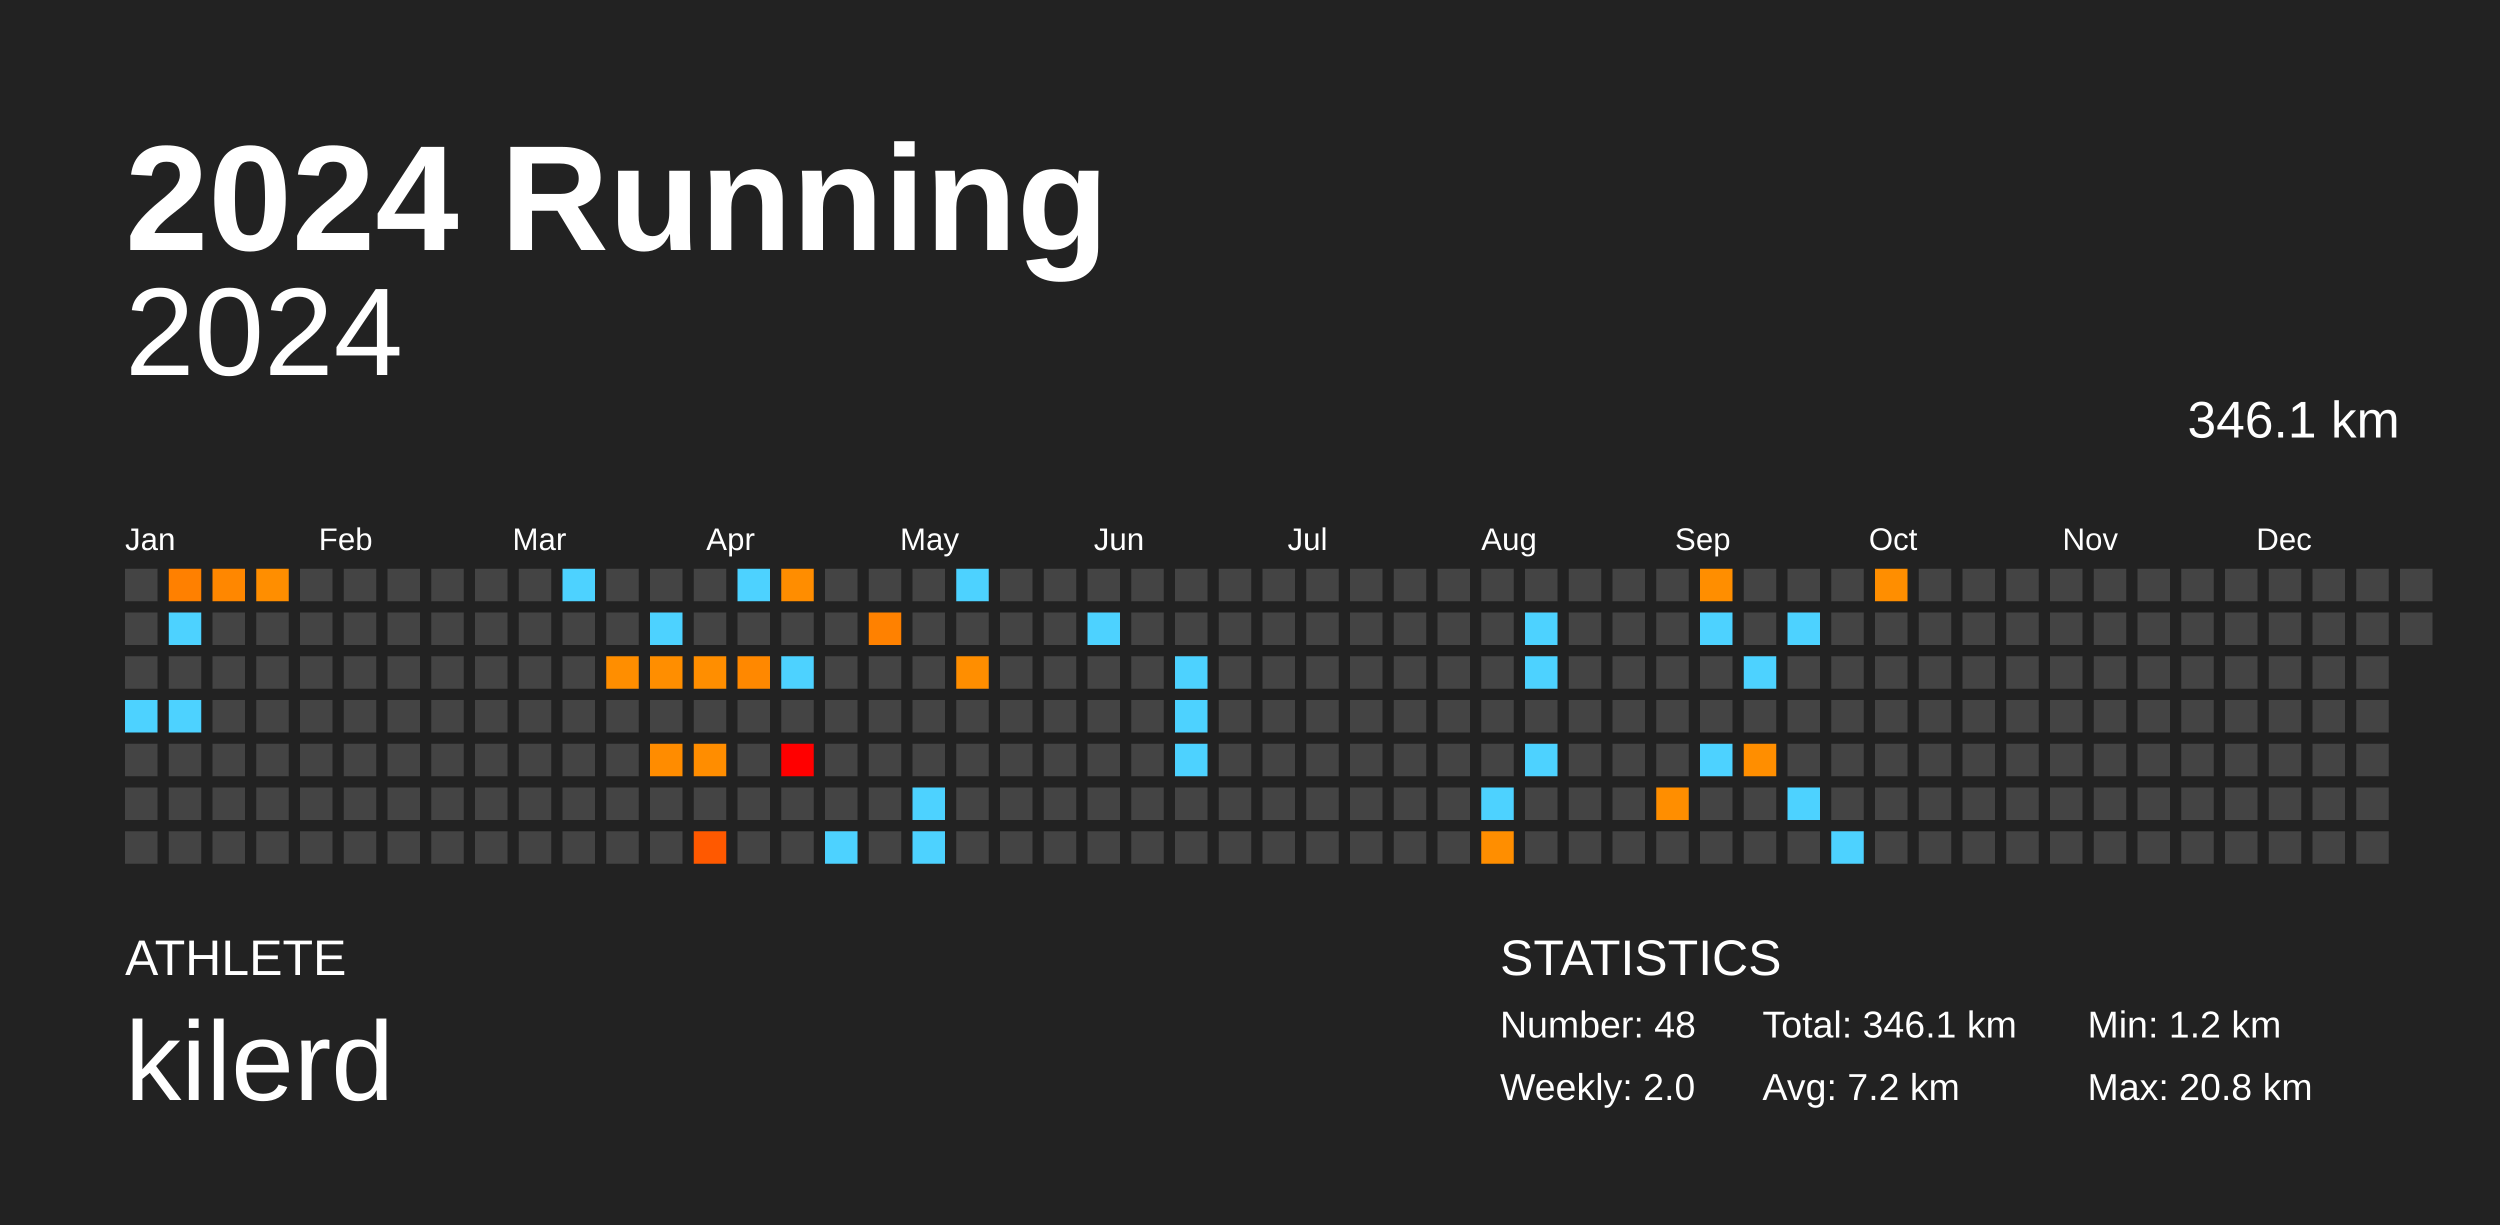
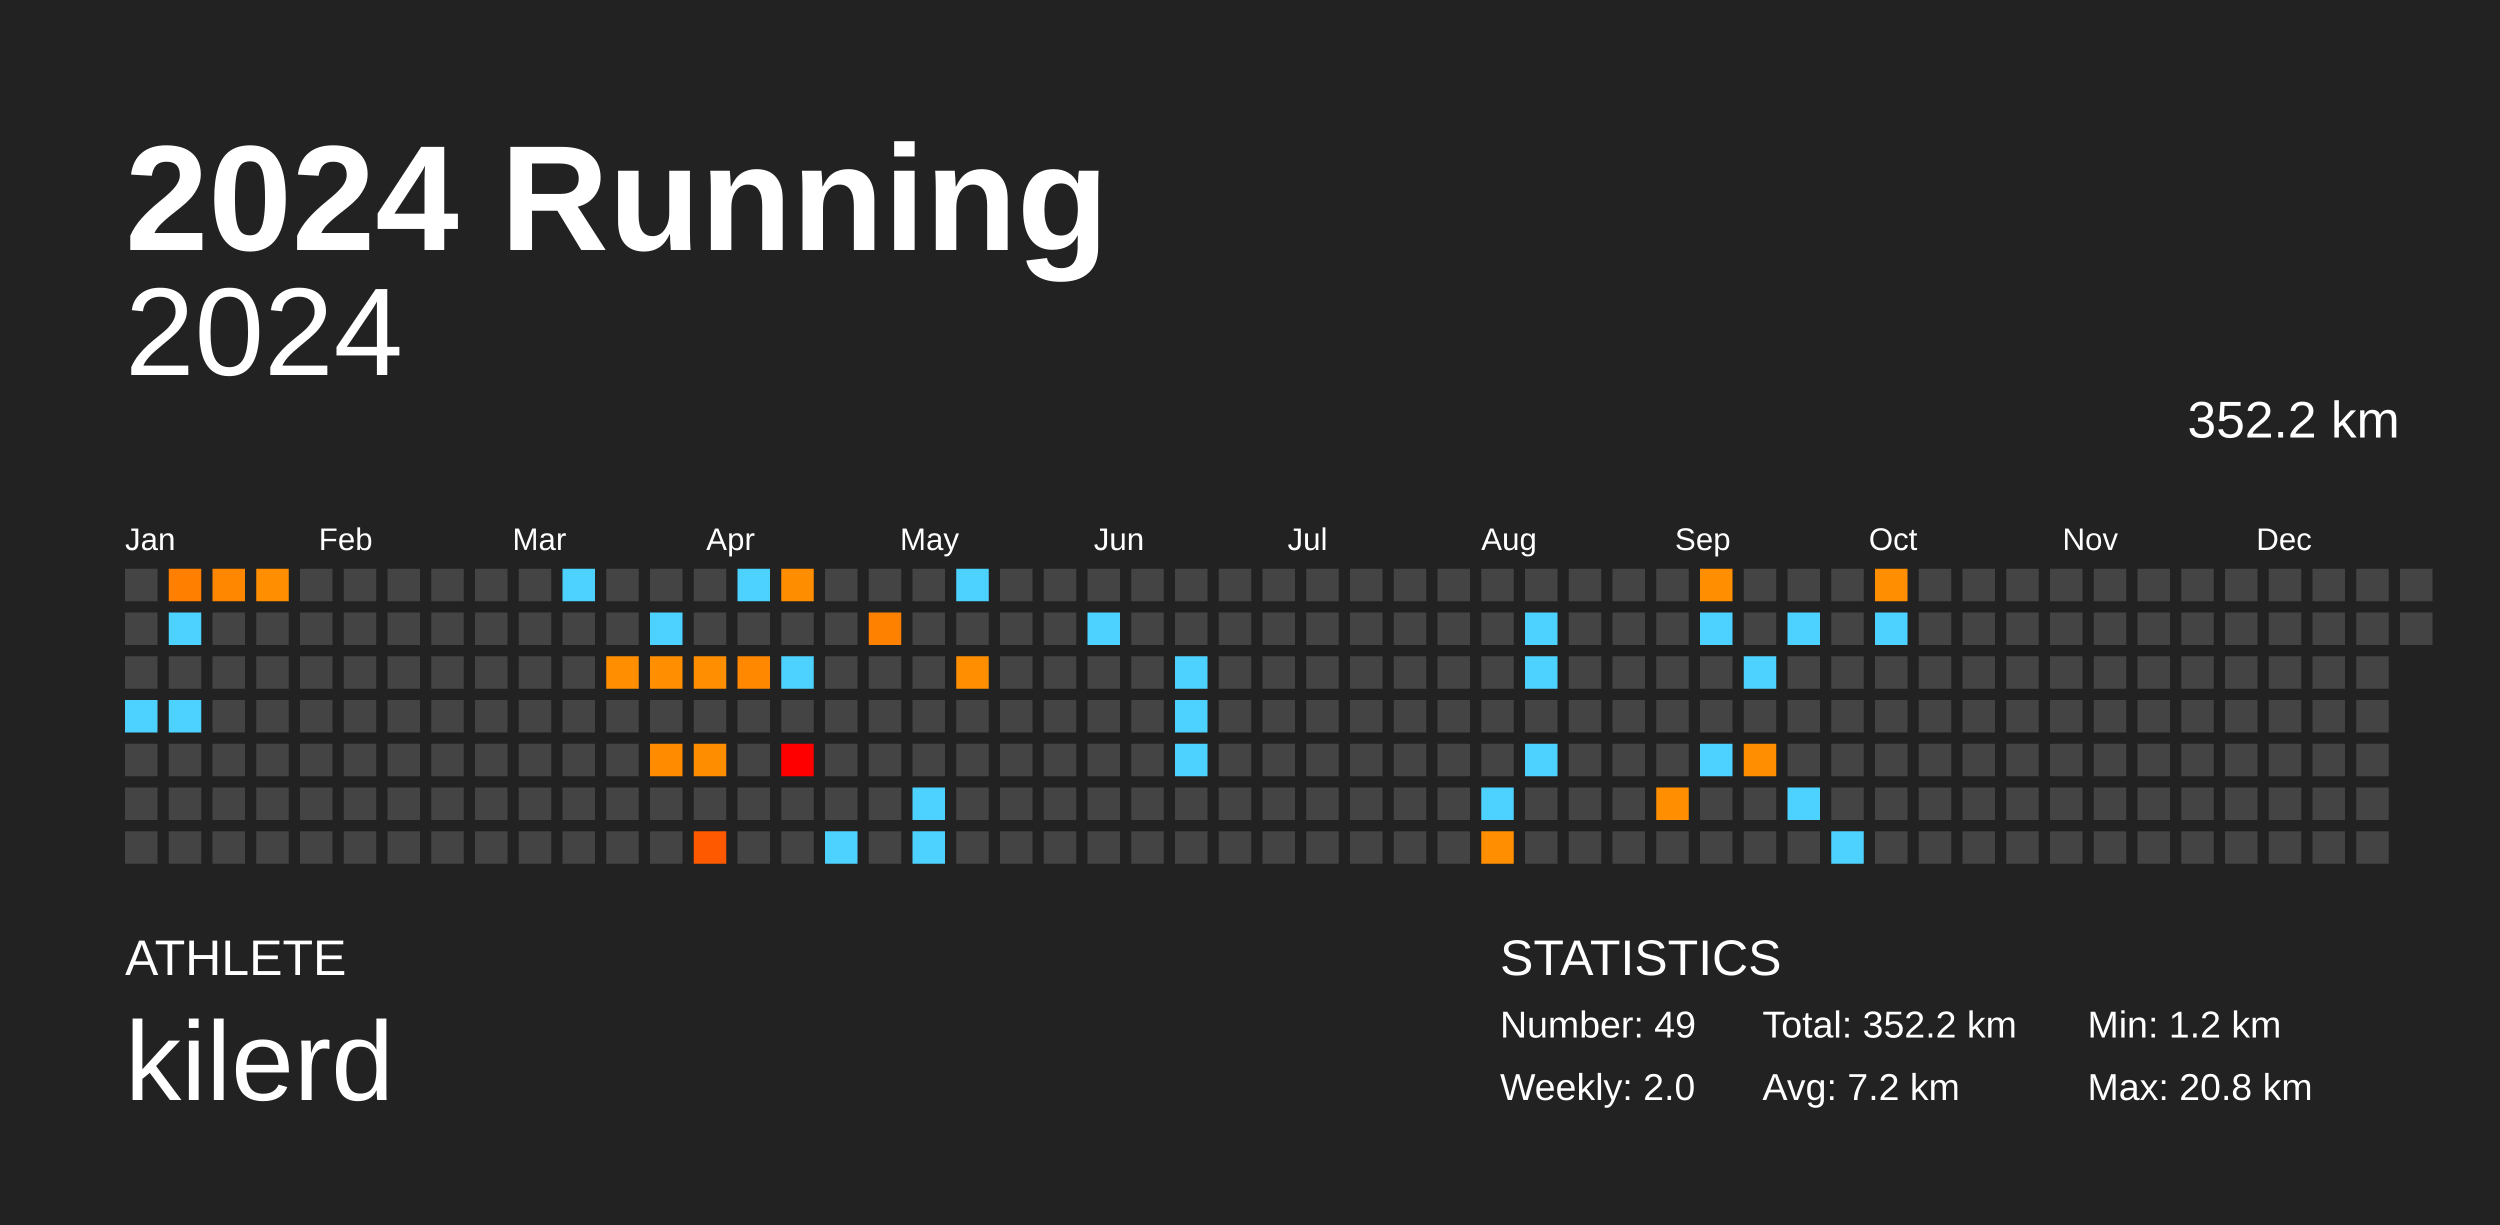
<svg xmlns="http://www.w3.org/2000/svg" baseProfile="full" height="98mm" version="1.1" viewBox="0,0,200,98" width="200mm">
  <defs />
  <rect fill="#222222" height="98" width="200" x="0" y="0" />
  <text fill="#FFFFFF" style="font-size:12px; font-family:Arial; font-weight:bold;" x="10" y="20">2024 Running</text>
  <text fill="#FFFFFF" style="font-size:4px; font-family:Arial" x="10" y="78">ATHLETE</text>
  <text fill="#FFFFFF" style="font-size:9px; font-family:Arial" x="10" y="88">kilerd</text>
  <text fill="#FFFFFF" style="font-size:4px; font-family:Arial" x="120" y="78">STATISTICS</text>
-   <text fill="#FFFFFF" style="font-size:3px; font-family:Arial" x="120" y="83">Number: 48</text>
+   <text fill="#FFFFFF" style="font-size:3px; font-family:Arial" x="120" y="83">Number: 49</text>
  <text fill="#FFFFFF" style="font-size:3px; font-family:Arial" x="120" y="88">Weekly: 2.0</text>
-   <text fill="#FFFFFF" style="font-size:3px; font-family:Arial" x="141" y="83">Total: 346.1 km</text>
+   <text fill="#FFFFFF" style="font-size:3px; font-family:Arial" x="141" y="83">Total: 352.2 km</text>
  <text fill="#FFFFFF" style="font-size:3px; font-family:Arial" x="141" y="88">Avg: 7.2 km</text>
  <text fill="#FFFFFF" style="font-size:3px; font-family:Arial" x="167" y="83">Min: 1.2 km</text>
  <text fill="#FFFFFF" style="font-size:3px; font-family:Arial" x="167" y="88">Max: 20.8 km</text>
  <text alignment-baseline="hanging" fill="#FFFFFF" style="font-size:10.0px; font-family:Arial;" x="10" y="30">2024</text>
-   <text alignment-baseline="hanging" fill="#FFFFFF" style="font-size:4.125px; font-family:Arial;" x="175" y="35">346.1 km</text>
+   <text alignment-baseline="hanging" fill="#FFFFFF" style="font-size:4.125px; font-family:Arial;" x="175" y="35">352.2 km</text>
  <text fill="#FFFFFF" style="font-size:2.5px; font-family:Arial" x="10.0" y="44">Jan</text>
  <text fill="#FFFFFF" style="font-size:2.5px; font-family:Arial" x="25.5" y="44">Feb</text>
  <text fill="#FFFFFF" style="font-size:2.5px; font-family:Arial" x="41.0" y="44">Mar</text>
  <text fill="#FFFFFF" style="font-size:2.5px; font-family:Arial" x="56.5" y="44">Apr</text>
  <text fill="#FFFFFF" style="font-size:2.5px; font-family:Arial" x="72.0" y="44">May</text>
  <text fill="#FFFFFF" style="font-size:2.5px; font-family:Arial" x="87.5" y="44">Jun</text>
  <text fill="#FFFFFF" style="font-size:2.5px; font-family:Arial" x="103.0" y="44">Jul</text>
  <text fill="#FFFFFF" style="font-size:2.5px; font-family:Arial" x="118.5" y="44">Aug</text>
  <text fill="#FFFFFF" style="font-size:2.5px; font-family:Arial" x="134.0" y="44">Sep</text>
  <text fill="#FFFFFF" style="font-size:2.5px; font-family:Arial" x="149.5" y="44">Oct</text>
  <text fill="#FFFFFF" style="font-size:2.5px; font-family:Arial" x="165.0" y="44">Nov</text>
  <text fill="#FFFFFF" style="font-size:2.5px; font-family:Arial" x="180.5" y="44">Dec</text>
  <rect fill="#444444" height="2.6" width="2.6" x="10.0" y="45.5" />
  <rect fill="#444444" height="2.6" width="2.6" x="10.0" y="49.0" />
  <rect fill="#444444" height="2.6" width="2.6" x="10.0" y="52.5" />
  <rect fill="#4dd2ff" height="2.6" width="2.6" x="10.0" y="56.0" />
  <rect fill="#444444" height="2.6" width="2.6" x="10.0" y="59.5" />
  <rect fill="#444444" height="2.6" width="2.6" x="10.0" y="63.0" />
  <rect fill="#444444" height="2.6" width="2.6" x="10.0" y="66.5" />
  <rect fill="#ff8000" height="2.6" width="2.6" x="13.5" y="45.5" />
  <rect fill="#4dd2ff" height="2.6" width="2.6" x="13.5" y="49.0" />
  <rect fill="#444444" height="2.6" width="2.6" x="13.5" y="52.5" />
  <rect fill="#4dd2ff" height="2.6" width="2.6" x="13.5" y="56.0" />
  <rect fill="#444444" height="2.6" width="2.6" x="13.5" y="59.5" />
  <rect fill="#444444" height="2.6" width="2.6" x="13.5" y="63.0" />
  <rect fill="#444444" height="2.6" width="2.6" x="13.5" y="66.5" />
  <rect fill="#ff8700" height="2.6" width="2.6" x="17.0" y="45.5" />
  <rect fill="#444444" height="2.6" width="2.6" x="17.0" y="49.0" />
  <rect fill="#444444" height="2.6" width="2.6" x="17.0" y="52.5" />
  <rect fill="#444444" height="2.6" width="2.6" x="17.0" y="56.0" />
  <rect fill="#444444" height="2.6" width="2.6" x="17.0" y="59.5" />
  <rect fill="#444444" height="2.6" width="2.6" x="17.0" y="63.0" />
  <rect fill="#444444" height="2.6" width="2.6" x="17.0" y="66.5" />
  <rect fill="#ff8e00" height="2.6" width="2.6" x="20.5" y="45.5" />
  <rect fill="#444444" height="2.6" width="2.6" x="20.5" y="49.0" />
  <rect fill="#444444" height="2.6" width="2.6" x="20.5" y="52.5" />
  <rect fill="#444444" height="2.6" width="2.6" x="20.5" y="56.0" />
  <rect fill="#444444" height="2.6" width="2.6" x="20.5" y="59.5" />
  <rect fill="#444444" height="2.6" width="2.6" x="20.5" y="63.0" />
  <rect fill="#444444" height="2.6" width="2.6" x="20.5" y="66.5" />
  <rect fill="#444444" height="2.6" width="2.6" x="24.0" y="45.5" />
  <rect fill="#444444" height="2.6" width="2.6" x="24.0" y="49.0" />
  <rect fill="#444444" height="2.6" width="2.6" x="24.0" y="52.5" />
  <rect fill="#444444" height="2.6" width="2.6" x="24.0" y="56.0" />
  <rect fill="#444444" height="2.6" width="2.6" x="24.0" y="59.5" />
  <rect fill="#444444" height="2.6" width="2.6" x="24.0" y="63.0" />
  <rect fill="#444444" height="2.6" width="2.6" x="24.0" y="66.5" />
  <rect fill="#444444" height="2.6" width="2.6" x="27.5" y="45.5" />
  <rect fill="#444444" height="2.6" width="2.6" x="27.5" y="49.0" />
  <rect fill="#444444" height="2.6" width="2.6" x="27.5" y="52.5" />
  <rect fill="#444444" height="2.6" width="2.6" x="27.5" y="56.0" />
  <rect fill="#444444" height="2.6" width="2.6" x="27.5" y="59.5" />
  <rect fill="#444444" height="2.6" width="2.6" x="27.5" y="63.0" />
  <rect fill="#444444" height="2.6" width="2.6" x="27.5" y="66.5" />
  <rect fill="#444444" height="2.6" width="2.6" x="31.0" y="45.5" />
  <rect fill="#444444" height="2.6" width="2.6" x="31.0" y="49.0" />
  <rect fill="#444444" height="2.6" width="2.6" x="31.0" y="52.5" />
  <rect fill="#444444" height="2.6" width="2.6" x="31.0" y="56.0" />
  <rect fill="#444444" height="2.6" width="2.6" x="31.0" y="59.5" />
  <rect fill="#444444" height="2.6" width="2.6" x="31.0" y="63.0" />
  <rect fill="#444444" height="2.6" width="2.6" x="31.0" y="66.5" />
  <rect fill="#444444" height="2.6" width="2.6" x="34.5" y="45.5" />
  <rect fill="#444444" height="2.6" width="2.6" x="34.5" y="49.0" />
  <rect fill="#444444" height="2.6" width="2.6" x="34.5" y="52.5" />
  <rect fill="#444444" height="2.6" width="2.6" x="34.5" y="56.0" />
  <rect fill="#444444" height="2.6" width="2.6" x="34.5" y="59.5" />
  <rect fill="#444444" height="2.6" width="2.6" x="34.5" y="63.0" />
  <rect fill="#444444" height="2.6" width="2.6" x="34.5" y="66.5" />
  <rect fill="#444444" height="2.6" width="2.6" x="38.0" y="45.5" />
  <rect fill="#444444" height="2.6" width="2.6" x="38.0" y="49.0" />
  <rect fill="#444444" height="2.6" width="2.6" x="38.0" y="52.5" />
  <rect fill="#444444" height="2.6" width="2.6" x="38.0" y="56.0" />
  <rect fill="#444444" height="2.6" width="2.6" x="38.0" y="59.5" />
  <rect fill="#444444" height="2.6" width="2.6" x="38.0" y="63.0" />
  <rect fill="#444444" height="2.6" width="2.6" x="38.0" y="66.5" />
  <rect fill="#444444" height="2.6" width="2.6" x="41.5" y="45.5" />
  <rect fill="#444444" height="2.6" width="2.6" x="41.5" y="49.0" />
  <rect fill="#444444" height="2.6" width="2.6" x="41.5" y="52.5" />
  <rect fill="#444444" height="2.6" width="2.6" x="41.5" y="56.0" />
  <rect fill="#444444" height="2.6" width="2.6" x="41.5" y="59.5" />
  <rect fill="#444444" height="2.6" width="2.6" x="41.5" y="63.0" />
  <rect fill="#444444" height="2.6" width="2.6" x="41.5" y="66.5" />
  <rect fill="#4dd2ff" height="2.6" width="2.6" x="45.0" y="45.5" />
  <rect fill="#444444" height="2.6" width="2.6" x="45.0" y="49.0" />
  <rect fill="#444444" height="2.6" width="2.6" x="45.0" y="52.5" />
  <rect fill="#444444" height="2.6" width="2.6" x="45.0" y="56.0" />
  <rect fill="#444444" height="2.6" width="2.6" x="45.0" y="59.5" />
  <rect fill="#444444" height="2.6" width="2.6" x="45.0" y="63.0" />
  <rect fill="#444444" height="2.6" width="2.6" x="45.0" y="66.5" />
  <rect fill="#444444" height="2.6" width="2.6" x="48.5" y="45.5" />
  <rect fill="#444444" height="2.6" width="2.6" x="48.5" y="49.0" />
  <rect fill="#ff8e00" height="2.6" width="2.6" x="48.5" y="52.5" />
  <rect fill="#444444" height="2.6" width="2.6" x="48.5" y="56.0" />
  <rect fill="#444444" height="2.6" width="2.6" x="48.5" y="59.5" />
  <rect fill="#444444" height="2.6" width="2.6" x="48.5" y="63.0" />
  <rect fill="#444444" height="2.6" width="2.6" x="48.5" y="66.5" />
  <rect fill="#444444" height="2.6" width="2.6" x="52.0" y="45.5" />
  <rect fill="#4dd2ff" height="2.6" width="2.6" x="52.0" y="49.0" />
  <rect fill="#ff8e00" height="2.6" width="2.6" x="52.0" y="52.5" />
  <rect fill="#444444" height="2.6" width="2.6" x="52.0" y="56.0" />
  <rect fill="#ff8c00" height="2.6" width="2.6" x="52.0" y="59.5" />
  <rect fill="#444444" height="2.6" width="2.6" x="52.0" y="63.0" />
  <rect fill="#444444" height="2.6" width="2.6" x="52.0" y="66.5" />
  <rect fill="#444444" height="2.6" width="2.6" x="55.5" y="45.5" />
  <rect fill="#444444" height="2.6" width="2.6" x="55.5" y="49.0" />
  <rect fill="#ff8e00" height="2.6" width="2.6" x="55.5" y="52.5" />
  <rect fill="#444444" height="2.6" width="2.6" x="55.5" y="56.0" />
  <rect fill="#ff8d00" height="2.6" width="2.6" x="55.5" y="59.5" />
  <rect fill="#444444" height="2.6" width="2.6" x="55.5" y="63.0" />
  <rect fill="#ff5900" height="2.6" width="2.6" x="55.5" y="66.5" />
  <rect fill="#4dd2ff" height="2.6" width="2.6" x="59.0" y="45.5" />
  <rect fill="#444444" height="2.6" width="2.6" x="59.0" y="49.0" />
  <rect fill="#ff8800" height="2.6" width="2.6" x="59.0" y="52.5" />
  <rect fill="#444444" height="2.6" width="2.6" x="59.0" y="56.0" />
  <rect fill="#444444" height="2.6" width="2.6" x="59.0" y="59.5" />
  <rect fill="#444444" height="2.6" width="2.6" x="59.0" y="63.0" />
  <rect fill="#444444" height="2.6" width="2.6" x="59.0" y="66.5" />
  <rect fill="#ff8d00" height="2.6" width="2.6" x="62.5" y="45.5" />
  <rect fill="#444444" height="2.6" width="2.6" x="62.5" y="49.0" />
  <rect fill="#4dd2ff" height="2.6" width="2.6" x="62.5" y="52.5" />
  <rect fill="#444444" height="2.6" width="2.6" x="62.5" y="56.0" />
  <rect fill="red" height="2.6" width="2.6" x="62.5" y="59.5" />
  <rect fill="#444444" height="2.6" width="2.6" x="62.5" y="63.0" />
  <rect fill="#444444" height="2.6" width="2.6" x="62.5" y="66.5" />
  <rect fill="#444444" height="2.6" width="2.6" x="66.0" y="45.5" />
  <rect fill="#444444" height="2.6" width="2.6" x="66.0" y="49.0" />
  <rect fill="#444444" height="2.6" width="2.6" x="66.0" y="52.5" />
  <rect fill="#444444" height="2.6" width="2.6" x="66.0" y="56.0" />
  <rect fill="#444444" height="2.6" width="2.6" x="66.0" y="59.5" />
  <rect fill="#444444" height="2.6" width="2.6" x="66.0" y="63.0" />
  <rect fill="#4dd2ff" height="2.6" width="2.6" x="66.0" y="66.5" />
  <rect fill="#444444" height="2.6" width="2.6" x="69.5" y="45.5" />
  <rect fill="#ff8100" height="2.6" width="2.6" x="69.5" y="49.0" />
  <rect fill="#444444" height="2.6" width="2.6" x="69.5" y="52.5" />
  <rect fill="#444444" height="2.6" width="2.6" x="69.5" y="56.0" />
  <rect fill="#444444" height="2.6" width="2.6" x="69.5" y="59.5" />
  <rect fill="#444444" height="2.6" width="2.6" x="69.5" y="63.0" />
  <rect fill="#444444" height="2.6" width="2.6" x="69.5" y="66.5" />
  <rect fill="#444444" height="2.6" width="2.6" x="73.0" y="45.5" />
  <rect fill="#444444" height="2.6" width="2.6" x="73.0" y="49.0" />
  <rect fill="#444444" height="2.6" width="2.6" x="73.0" y="52.5" />
  <rect fill="#444444" height="2.6" width="2.6" x="73.0" y="56.0" />
  <rect fill="#444444" height="2.6" width="2.6" x="73.0" y="59.5" />
  <rect fill="#4dd2ff" height="2.6" width="2.6" x="73.0" y="63.0" />
  <rect fill="#4dd2ff" height="2.6" width="2.6" x="73.0" y="66.5" />
  <rect fill="#4dd2ff" height="2.6" width="2.6" x="76.5" y="45.5" />
  <rect fill="#444444" height="2.6" width="2.6" x="76.5" y="49.0" />
  <rect fill="#ff8e00" height="2.6" width="2.6" x="76.5" y="52.5" />
  <rect fill="#444444" height="2.6" width="2.6" x="76.5" y="56.0" />
  <rect fill="#444444" height="2.6" width="2.6" x="76.5" y="59.5" />
  <rect fill="#444444" height="2.6" width="2.6" x="76.5" y="63.0" />
  <rect fill="#444444" height="2.6" width="2.6" x="76.5" y="66.5" />
  <rect fill="#444444" height="2.6" width="2.6" x="80.0" y="45.5" />
  <rect fill="#444444" height="2.6" width="2.6" x="80.0" y="49.0" />
  <rect fill="#444444" height="2.6" width="2.6" x="80.0" y="52.5" />
  <rect fill="#444444" height="2.6" width="2.6" x="80.0" y="56.0" />
  <rect fill="#444444" height="2.6" width="2.6" x="80.0" y="59.5" />
  <rect fill="#444444" height="2.6" width="2.6" x="80.0" y="63.0" />
  <rect fill="#444444" height="2.6" width="2.6" x="80.0" y="66.5" />
  <rect fill="#444444" height="2.6" width="2.6" x="83.5" y="45.5" />
  <rect fill="#444444" height="2.6" width="2.6" x="83.5" y="49.0" />
  <rect fill="#444444" height="2.6" width="2.6" x="83.5" y="52.5" />
  <rect fill="#444444" height="2.6" width="2.6" x="83.5" y="56.0" />
  <rect fill="#444444" height="2.6" width="2.6" x="83.5" y="59.5" />
  <rect fill="#444444" height="2.6" width="2.6" x="83.5" y="63.0" />
  <rect fill="#444444" height="2.6" width="2.6" x="83.5" y="66.5" />
  <rect fill="#444444" height="2.6" width="2.6" x="87.0" y="45.5" />
  <rect fill="#4dd2ff" height="2.6" width="2.6" x="87.0" y="49.0" />
  <rect fill="#444444" height="2.6" width="2.6" x="87.0" y="52.5" />
  <rect fill="#444444" height="2.6" width="2.6" x="87.0" y="56.0" />
  <rect fill="#444444" height="2.6" width="2.6" x="87.0" y="59.5" />
  <rect fill="#444444" height="2.6" width="2.6" x="87.0" y="63.0" />
  <rect fill="#444444" height="2.6" width="2.6" x="87.0" y="66.5" />
  <rect fill="#444444" height="2.6" width="2.6" x="90.5" y="45.5" />
  <rect fill="#444444" height="2.6" width="2.6" x="90.5" y="49.0" />
  <rect fill="#444444" height="2.6" width="2.6" x="90.5" y="52.5" />
  <rect fill="#444444" height="2.6" width="2.6" x="90.5" y="56.0" />
  <rect fill="#444444" height="2.6" width="2.6" x="90.5" y="59.5" />
  <rect fill="#444444" height="2.6" width="2.6" x="90.5" y="63.0" />
  <rect fill="#444444" height="2.6" width="2.6" x="90.5" y="66.5" />
  <rect fill="#444444" height="2.6" width="2.6" x="94.0" y="45.5" />
  <rect fill="#444444" height="2.6" width="2.6" x="94.0" y="49.0" />
  <rect fill="#4dd2ff" height="2.6" width="2.6" x="94.0" y="52.5" />
  <rect fill="#4dd2ff" height="2.6" width="2.6" x="94.0" y="56.0" />
  <rect fill="#4dd2ff" height="2.6" width="2.6" x="94.0" y="59.5" />
  <rect fill="#444444" height="2.6" width="2.6" x="94.0" y="63.0" />
  <rect fill="#444444" height="2.6" width="2.6" x="94.0" y="66.5" />
  <rect fill="#444444" height="2.6" width="2.6" x="97.5" y="45.5" />
  <rect fill="#444444" height="2.6" width="2.6" x="97.5" y="49.0" />
  <rect fill="#444444" height="2.6" width="2.6" x="97.5" y="52.5" />
  <rect fill="#444444" height="2.6" width="2.6" x="97.5" y="56.0" />
  <rect fill="#444444" height="2.6" width="2.6" x="97.5" y="59.5" />
  <rect fill="#444444" height="2.6" width="2.6" x="97.5" y="63.0" />
  <rect fill="#444444" height="2.6" width="2.6" x="97.5" y="66.5" />
  <rect fill="#444444" height="2.6" width="2.6" x="101.0" y="45.5" />
  <rect fill="#444444" height="2.6" width="2.6" x="101.0" y="49.0" />
  <rect fill="#444444" height="2.6" width="2.6" x="101.0" y="52.5" />
  <rect fill="#444444" height="2.6" width="2.6" x="101.0" y="56.0" />
  <rect fill="#444444" height="2.6" width="2.6" x="101.0" y="59.5" />
  <rect fill="#444444" height="2.6" width="2.6" x="101.0" y="63.0" />
  <rect fill="#444444" height="2.6" width="2.6" x="101.0" y="66.5" />
  <rect fill="#444444" height="2.6" width="2.6" x="104.5" y="45.5" />
  <rect fill="#444444" height="2.6" width="2.6" x="104.5" y="49.0" />
  <rect fill="#444444" height="2.6" width="2.6" x="104.5" y="52.5" />
  <rect fill="#444444" height="2.6" width="2.6" x="104.5" y="56.0" />
  <rect fill="#444444" height="2.6" width="2.6" x="104.5" y="59.5" />
  <rect fill="#444444" height="2.6" width="2.6" x="104.5" y="63.0" />
  <rect fill="#444444" height="2.6" width="2.6" x="104.5" y="66.5" />
  <rect fill="#444444" height="2.6" width="2.6" x="108.0" y="45.5" />
  <rect fill="#444444" height="2.6" width="2.6" x="108.0" y="49.0" />
  <rect fill="#444444" height="2.6" width="2.6" x="108.0" y="52.5" />
  <rect fill="#444444" height="2.6" width="2.6" x="108.0" y="56.0" />
  <rect fill="#444444" height="2.6" width="2.6" x="108.0" y="59.5" />
  <rect fill="#444444" height="2.6" width="2.6" x="108.0" y="63.0" />
  <rect fill="#444444" height="2.6" width="2.6" x="108.0" y="66.5" />
  <rect fill="#444444" height="2.6" width="2.6" x="111.5" y="45.5" />
  <rect fill="#444444" height="2.6" width="2.6" x="111.5" y="49.0" />
  <rect fill="#444444" height="2.6" width="2.6" x="111.5" y="52.5" />
  <rect fill="#444444" height="2.6" width="2.6" x="111.5" y="56.0" />
  <rect fill="#444444" height="2.6" width="2.6" x="111.5" y="59.5" />
  <rect fill="#444444" height="2.6" width="2.6" x="111.5" y="63.0" />
  <rect fill="#444444" height="2.6" width="2.6" x="111.5" y="66.5" />
  <rect fill="#444444" height="2.6" width="2.6" x="115.0" y="45.5" />
  <rect fill="#444444" height="2.6" width="2.6" x="115.0" y="49.0" />
  <rect fill="#444444" height="2.6" width="2.6" x="115.0" y="52.5" />
  <rect fill="#444444" height="2.6" width="2.6" x="115.0" y="56.0" />
  <rect fill="#444444" height="2.6" width="2.6" x="115.0" y="59.5" />
  <rect fill="#444444" height="2.6" width="2.6" x="115.0" y="63.0" />
  <rect fill="#444444" height="2.6" width="2.6" x="115.0" y="66.5" />
  <rect fill="#444444" height="2.6" width="2.6" x="118.5" y="45.5" />
  <rect fill="#444444" height="2.6" width="2.6" x="118.5" y="49.0" />
  <rect fill="#444444" height="2.6" width="2.6" x="118.5" y="52.5" />
  <rect fill="#444444" height="2.6" width="2.6" x="118.5" y="56.0" />
  <rect fill="#444444" height="2.6" width="2.6" x="118.5" y="59.5" />
  <rect fill="#4dd2ff" height="2.6" width="2.6" x="118.5" y="63.0" />
  <rect fill="#ff8e00" height="2.6" width="2.6" x="118.5" y="66.5" />
  <rect fill="#444444" height="2.6" width="2.6" x="122.0" y="45.5" />
  <rect fill="#4dd2ff" height="2.6" width="2.6" x="122.0" y="49.0" />
  <rect fill="#4dd2ff" height="2.6" width="2.6" x="122.0" y="52.5" />
  <rect fill="#444444" height="2.6" width="2.6" x="122.0" y="56.0" />
  <rect fill="#4dd2ff" height="2.6" width="2.6" x="122.0" y="59.5" />
  <rect fill="#444444" height="2.6" width="2.6" x="122.0" y="63.0" />
  <rect fill="#444444" height="2.6" width="2.6" x="122.0" y="66.5" />
  <rect fill="#444444" height="2.6" width="2.6" x="125.5" y="45.5" />
  <rect fill="#444444" height="2.6" width="2.6" x="125.5" y="49.0" />
  <rect fill="#444444" height="2.6" width="2.6" x="125.5" y="52.5" />
  <rect fill="#444444" height="2.6" width="2.6" x="125.5" y="56.0" />
  <rect fill="#444444" height="2.6" width="2.6" x="125.5" y="59.5" />
  <rect fill="#444444" height="2.6" width="2.6" x="125.5" y="63.0" />
  <rect fill="#444444" height="2.6" width="2.6" x="125.5" y="66.5" />
  <rect fill="#444444" height="2.6" width="2.6" x="129.0" y="45.5" />
  <rect fill="#444444" height="2.6" width="2.6" x="129.0" y="49.0" />
  <rect fill="#444444" height="2.6" width="2.6" x="129.0" y="52.5" />
  <rect fill="#444444" height="2.6" width="2.6" x="129.0" y="56.0" />
  <rect fill="#444444" height="2.6" width="2.6" x="129.0" y="59.5" />
  <rect fill="#444444" height="2.6" width="2.6" x="129.0" y="63.0" />
  <rect fill="#444444" height="2.6" width="2.6" x="129.0" y="66.5" />
  <rect fill="#444444" height="2.6" width="2.6" x="132.5" y="45.5" />
  <rect fill="#444444" height="2.6" width="2.6" x="132.5" y="49.0" />
  <rect fill="#444444" height="2.6" width="2.6" x="132.5" y="52.5" />
  <rect fill="#444444" height="2.6" width="2.6" x="132.5" y="56.0" />
  <rect fill="#444444" height="2.6" width="2.6" x="132.5" y="59.5" />
  <rect fill="#ff8e00" height="2.6" width="2.6" x="132.5" y="63.0" />
  <rect fill="#444444" height="2.6" width="2.6" x="132.5" y="66.5" />
  <rect fill="#ff8e00" height="2.6" width="2.6" x="136.0" y="45.5" />
  <rect fill="#4dd2ff" height="2.6" width="2.6" x="136.0" y="49.0" />
  <rect fill="#444444" height="2.6" width="2.6" x="136.0" y="52.5" />
  <rect fill="#444444" height="2.6" width="2.6" x="136.0" y="56.0" />
  <rect fill="#4dd2ff" height="2.6" width="2.6" x="136.0" y="59.5" />
  <rect fill="#444444" height="2.6" width="2.6" x="136.0" y="63.0" />
  <rect fill="#444444" height="2.6" width="2.6" x="136.0" y="66.5" />
  <rect fill="#444444" height="2.6" width="2.6" x="139.5" y="45.5" />
  <rect fill="#444444" height="2.6" width="2.6" x="139.5" y="49.0" />
  <rect fill="#4dd2ff" height="2.6" width="2.6" x="139.5" y="52.5" />
  <rect fill="#444444" height="2.6" width="2.6" x="139.5" y="56.0" />
  <rect fill="#ff8e00" height="2.6" width="2.6" x="139.5" y="59.5" />
  <rect fill="#444444" height="2.6" width="2.6" x="139.5" y="63.0" />
  <rect fill="#444444" height="2.6" width="2.6" x="139.5" y="66.5" />
  <rect fill="#444444" height="2.6" width="2.6" x="143.0" y="45.5" />
  <rect fill="#4dd2ff" height="2.6" width="2.6" x="143.0" y="49.0" />
  <rect fill="#444444" height="2.6" width="2.6" x="143.0" y="52.5" />
  <rect fill="#444444" height="2.6" width="2.6" x="143.0" y="56.0" />
  <rect fill="#444444" height="2.6" width="2.6" x="143.0" y="59.5" />
  <rect fill="#4dd2ff" height="2.6" width="2.6" x="143.0" y="63.0" />
  <rect fill="#444444" height="2.6" width="2.6" x="143.0" y="66.5" />
  <rect fill="#444444" height="2.6" width="2.6" x="146.5" y="45.5" />
  <rect fill="#444444" height="2.6" width="2.6" x="146.5" y="49.0" />
  <rect fill="#444444" height="2.6" width="2.6" x="146.5" y="52.5" />
  <rect fill="#444444" height="2.6" width="2.6" x="146.5" y="56.0" />
  <rect fill="#444444" height="2.6" width="2.6" x="146.5" y="59.5" />
  <rect fill="#444444" height="2.6" width="2.6" x="146.5" y="63.0" />
  <rect fill="#4dd2ff" height="2.6" width="2.6" x="146.5" y="66.5" />
  <rect fill="#ff8e00" height="2.6" width="2.6" x="150.0" y="45.5" />
-   <rect fill="#444444" height="2.6" width="2.6" x="150.0" y="49.0" />
+   <rect fill="#4dd2ff" height="2.6" width="2.6" x="150.0" y="49.0" />
  <rect fill="#444444" height="2.6" width="2.6" x="150.0" y="52.5" />
  <rect fill="#444444" height="2.6" width="2.6" x="150.0" y="56.0" />
  <rect fill="#444444" height="2.6" width="2.6" x="150.0" y="59.5" />
  <rect fill="#444444" height="2.6" width="2.6" x="150.0" y="63.0" />
  <rect fill="#444444" height="2.6" width="2.6" x="150.0" y="66.5" />
  <rect fill="#444444" height="2.6" width="2.6" x="153.5" y="45.5" />
  <rect fill="#444444" height="2.6" width="2.6" x="153.5" y="49.0" />
  <rect fill="#444444" height="2.6" width="2.6" x="153.5" y="52.5" />
  <rect fill="#444444" height="2.6" width="2.6" x="153.5" y="56.0" />
  <rect fill="#444444" height="2.6" width="2.6" x="153.5" y="59.5" />
  <rect fill="#444444" height="2.6" width="2.6" x="153.5" y="63.0" />
  <rect fill="#444444" height="2.6" width="2.6" x="153.5" y="66.5" />
  <rect fill="#444444" height="2.6" width="2.6" x="157.0" y="45.5" />
  <rect fill="#444444" height="2.6" width="2.6" x="157.0" y="49.0" />
  <rect fill="#444444" height="2.6" width="2.6" x="157.0" y="52.5" />
  <rect fill="#444444" height="2.6" width="2.6" x="157.0" y="56.0" />
  <rect fill="#444444" height="2.6" width="2.6" x="157.0" y="59.5" />
  <rect fill="#444444" height="2.6" width="2.6" x="157.0" y="63.0" />
  <rect fill="#444444" height="2.6" width="2.6" x="157.0" y="66.5" />
  <rect fill="#444444" height="2.6" width="2.6" x="160.5" y="45.5" />
  <rect fill="#444444" height="2.6" width="2.6" x="160.5" y="49.0" />
  <rect fill="#444444" height="2.6" width="2.6" x="160.5" y="52.5" />
  <rect fill="#444444" height="2.6" width="2.6" x="160.5" y="56.0" />
  <rect fill="#444444" height="2.6" width="2.6" x="160.5" y="59.5" />
  <rect fill="#444444" height="2.6" width="2.6" x="160.5" y="63.0" />
  <rect fill="#444444" height="2.6" width="2.6" x="160.5" y="66.5" />
  <rect fill="#444444" height="2.6" width="2.6" x="164.0" y="45.5" />
  <rect fill="#444444" height="2.6" width="2.6" x="164.0" y="49.0" />
  <rect fill="#444444" height="2.6" width="2.6" x="164.0" y="52.5" />
  <rect fill="#444444" height="2.6" width="2.6" x="164.0" y="56.0" />
  <rect fill="#444444" height="2.6" width="2.6" x="164.0" y="59.5" />
  <rect fill="#444444" height="2.6" width="2.6" x="164.0" y="63.0" />
  <rect fill="#444444" height="2.6" width="2.6" x="164.0" y="66.5" />
  <rect fill="#444444" height="2.6" width="2.6" x="167.5" y="45.5" />
  <rect fill="#444444" height="2.6" width="2.6" x="167.5" y="49.0" />
  <rect fill="#444444" height="2.6" width="2.6" x="167.5" y="52.5" />
  <rect fill="#444444" height="2.6" width="2.6" x="167.5" y="56.0" />
  <rect fill="#444444" height="2.6" width="2.6" x="167.5" y="59.5" />
  <rect fill="#444444" height="2.6" width="2.6" x="167.5" y="63.0" />
  <rect fill="#444444" height="2.6" width="2.6" x="167.5" y="66.5" />
  <rect fill="#444444" height="2.6" width="2.6" x="171.0" y="45.5" />
  <rect fill="#444444" height="2.6" width="2.6" x="171.0" y="49.0" />
  <rect fill="#444444" height="2.6" width="2.6" x="171.0" y="52.5" />
  <rect fill="#444444" height="2.6" width="2.6" x="171.0" y="56.0" />
  <rect fill="#444444" height="2.6" width="2.6" x="171.0" y="59.5" />
  <rect fill="#444444" height="2.6" width="2.6" x="171.0" y="63.0" />
  <rect fill="#444444" height="2.6" width="2.6" x="171.0" y="66.5" />
  <rect fill="#444444" height="2.6" width="2.6" x="174.5" y="45.5" />
  <rect fill="#444444" height="2.6" width="2.6" x="174.5" y="49.0" />
  <rect fill="#444444" height="2.6" width="2.6" x="174.5" y="52.5" />
  <rect fill="#444444" height="2.6" width="2.6" x="174.5" y="56.0" />
  <rect fill="#444444" height="2.6" width="2.6" x="174.5" y="59.5" />
  <rect fill="#444444" height="2.6" width="2.6" x="174.5" y="63.0" />
  <rect fill="#444444" height="2.6" width="2.6" x="174.5" y="66.5" />
  <rect fill="#444444" height="2.6" width="2.6" x="178.0" y="45.5" />
  <rect fill="#444444" height="2.6" width="2.6" x="178.0" y="49.0" />
  <rect fill="#444444" height="2.6" width="2.6" x="178.0" y="52.5" />
  <rect fill="#444444" height="2.6" width="2.6" x="178.0" y="56.0" />
  <rect fill="#444444" height="2.6" width="2.6" x="178.0" y="59.5" />
  <rect fill="#444444" height="2.6" width="2.6" x="178.0" y="63.0" />
  <rect fill="#444444" height="2.6" width="2.6" x="178.0" y="66.5" />
  <rect fill="#444444" height="2.6" width="2.6" x="181.5" y="45.5" />
  <rect fill="#444444" height="2.6" width="2.6" x="181.5" y="49.0" />
  <rect fill="#444444" height="2.6" width="2.6" x="181.5" y="52.5" />
  <rect fill="#444444" height="2.6" width="2.6" x="181.5" y="56.0" />
  <rect fill="#444444" height="2.6" width="2.6" x="181.5" y="59.5" />
  <rect fill="#444444" height="2.6" width="2.6" x="181.5" y="63.0" />
  <rect fill="#444444" height="2.6" width="2.6" x="181.5" y="66.5" />
  <rect fill="#444444" height="2.6" width="2.6" x="185.0" y="45.5" />
  <rect fill="#444444" height="2.6" width="2.6" x="185.0" y="49.0" />
  <rect fill="#444444" height="2.6" width="2.6" x="185.0" y="52.5" />
  <rect fill="#444444" height="2.6" width="2.6" x="185.0" y="56.0" />
  <rect fill="#444444" height="2.6" width="2.6" x="185.0" y="59.5" />
  <rect fill="#444444" height="2.6" width="2.6" x="185.0" y="63.0" />
  <rect fill="#444444" height="2.6" width="2.6" x="185.0" y="66.5" />
  <rect fill="#444444" height="2.6" width="2.6" x="188.5" y="45.5" />
  <rect fill="#444444" height="2.6" width="2.6" x="188.5" y="49.0" />
  <rect fill="#444444" height="2.6" width="2.6" x="188.5" y="52.5" />
  <rect fill="#444444" height="2.6" width="2.6" x="188.5" y="56.0" />
  <rect fill="#444444" height="2.6" width="2.6" x="188.5" y="59.5" />
  <rect fill="#444444" height="2.6" width="2.6" x="188.5" y="63.0" />
  <rect fill="#444444" height="2.6" width="2.6" x="188.5" y="66.5" />
  <rect fill="#444444" height="2.6" width="2.6" x="192.0" y="45.5" />
  <rect fill="#444444" height="2.6" width="2.6" x="192.0" y="49.0" />
</svg>
